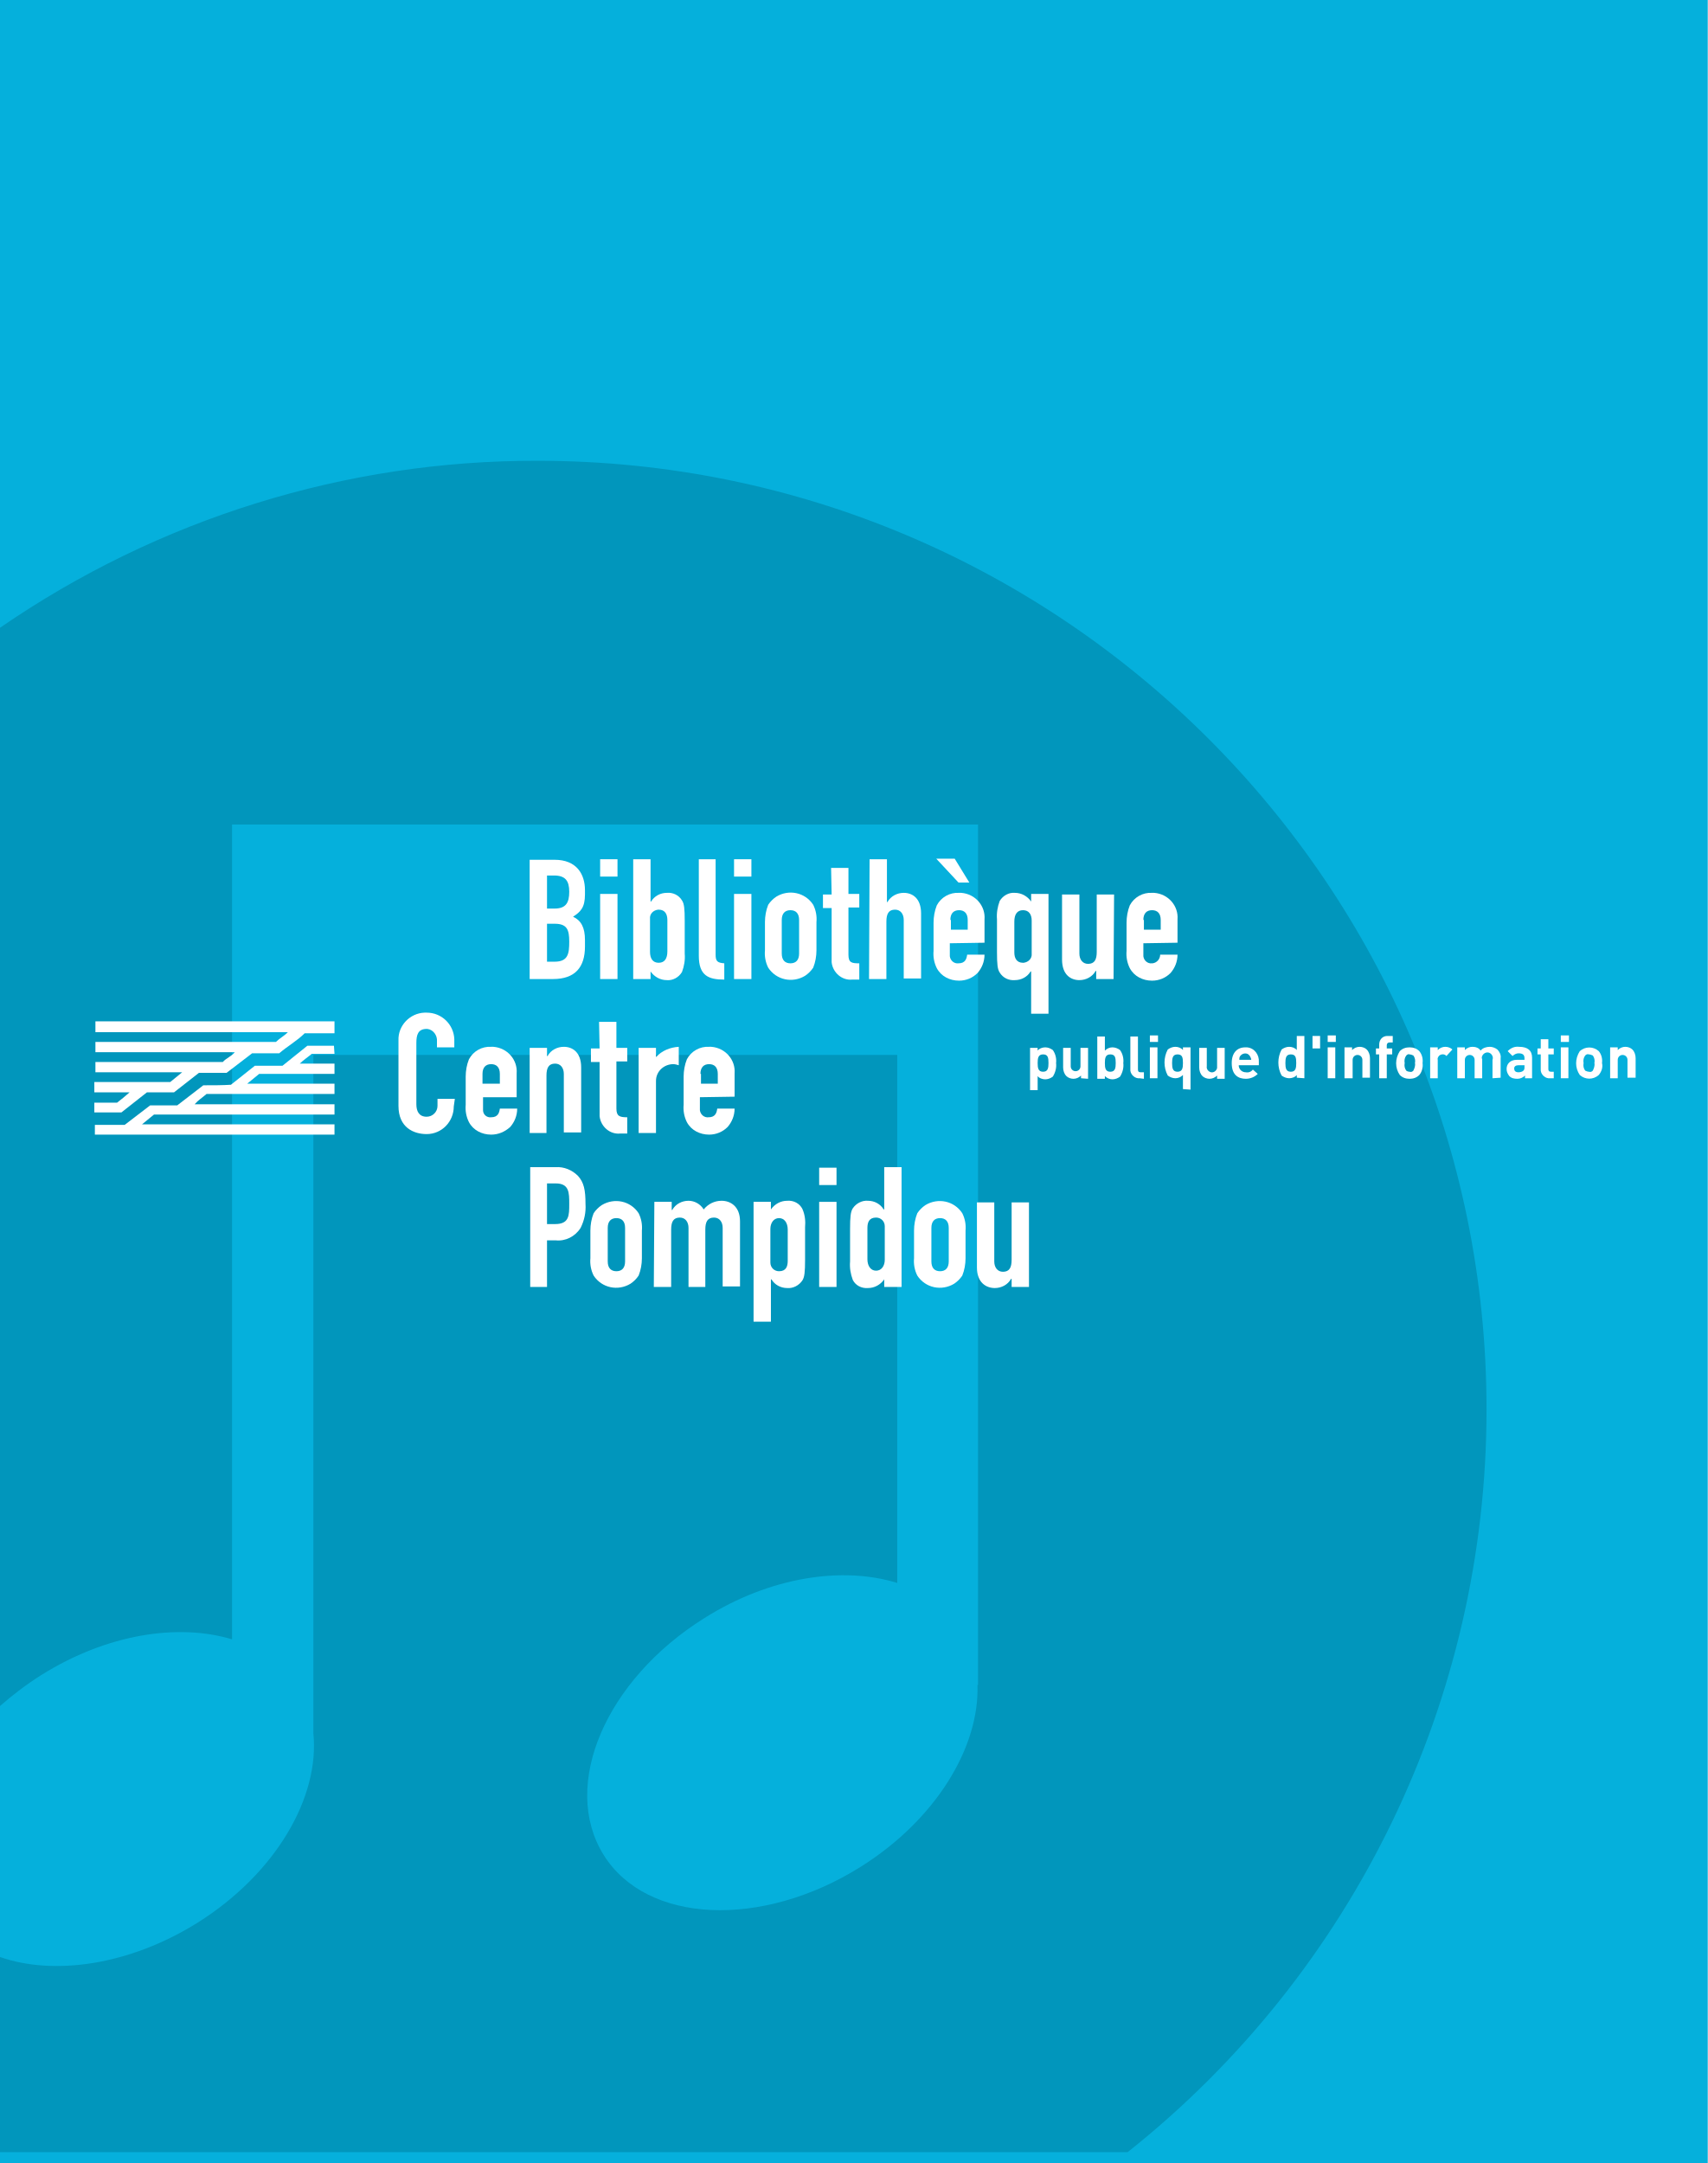
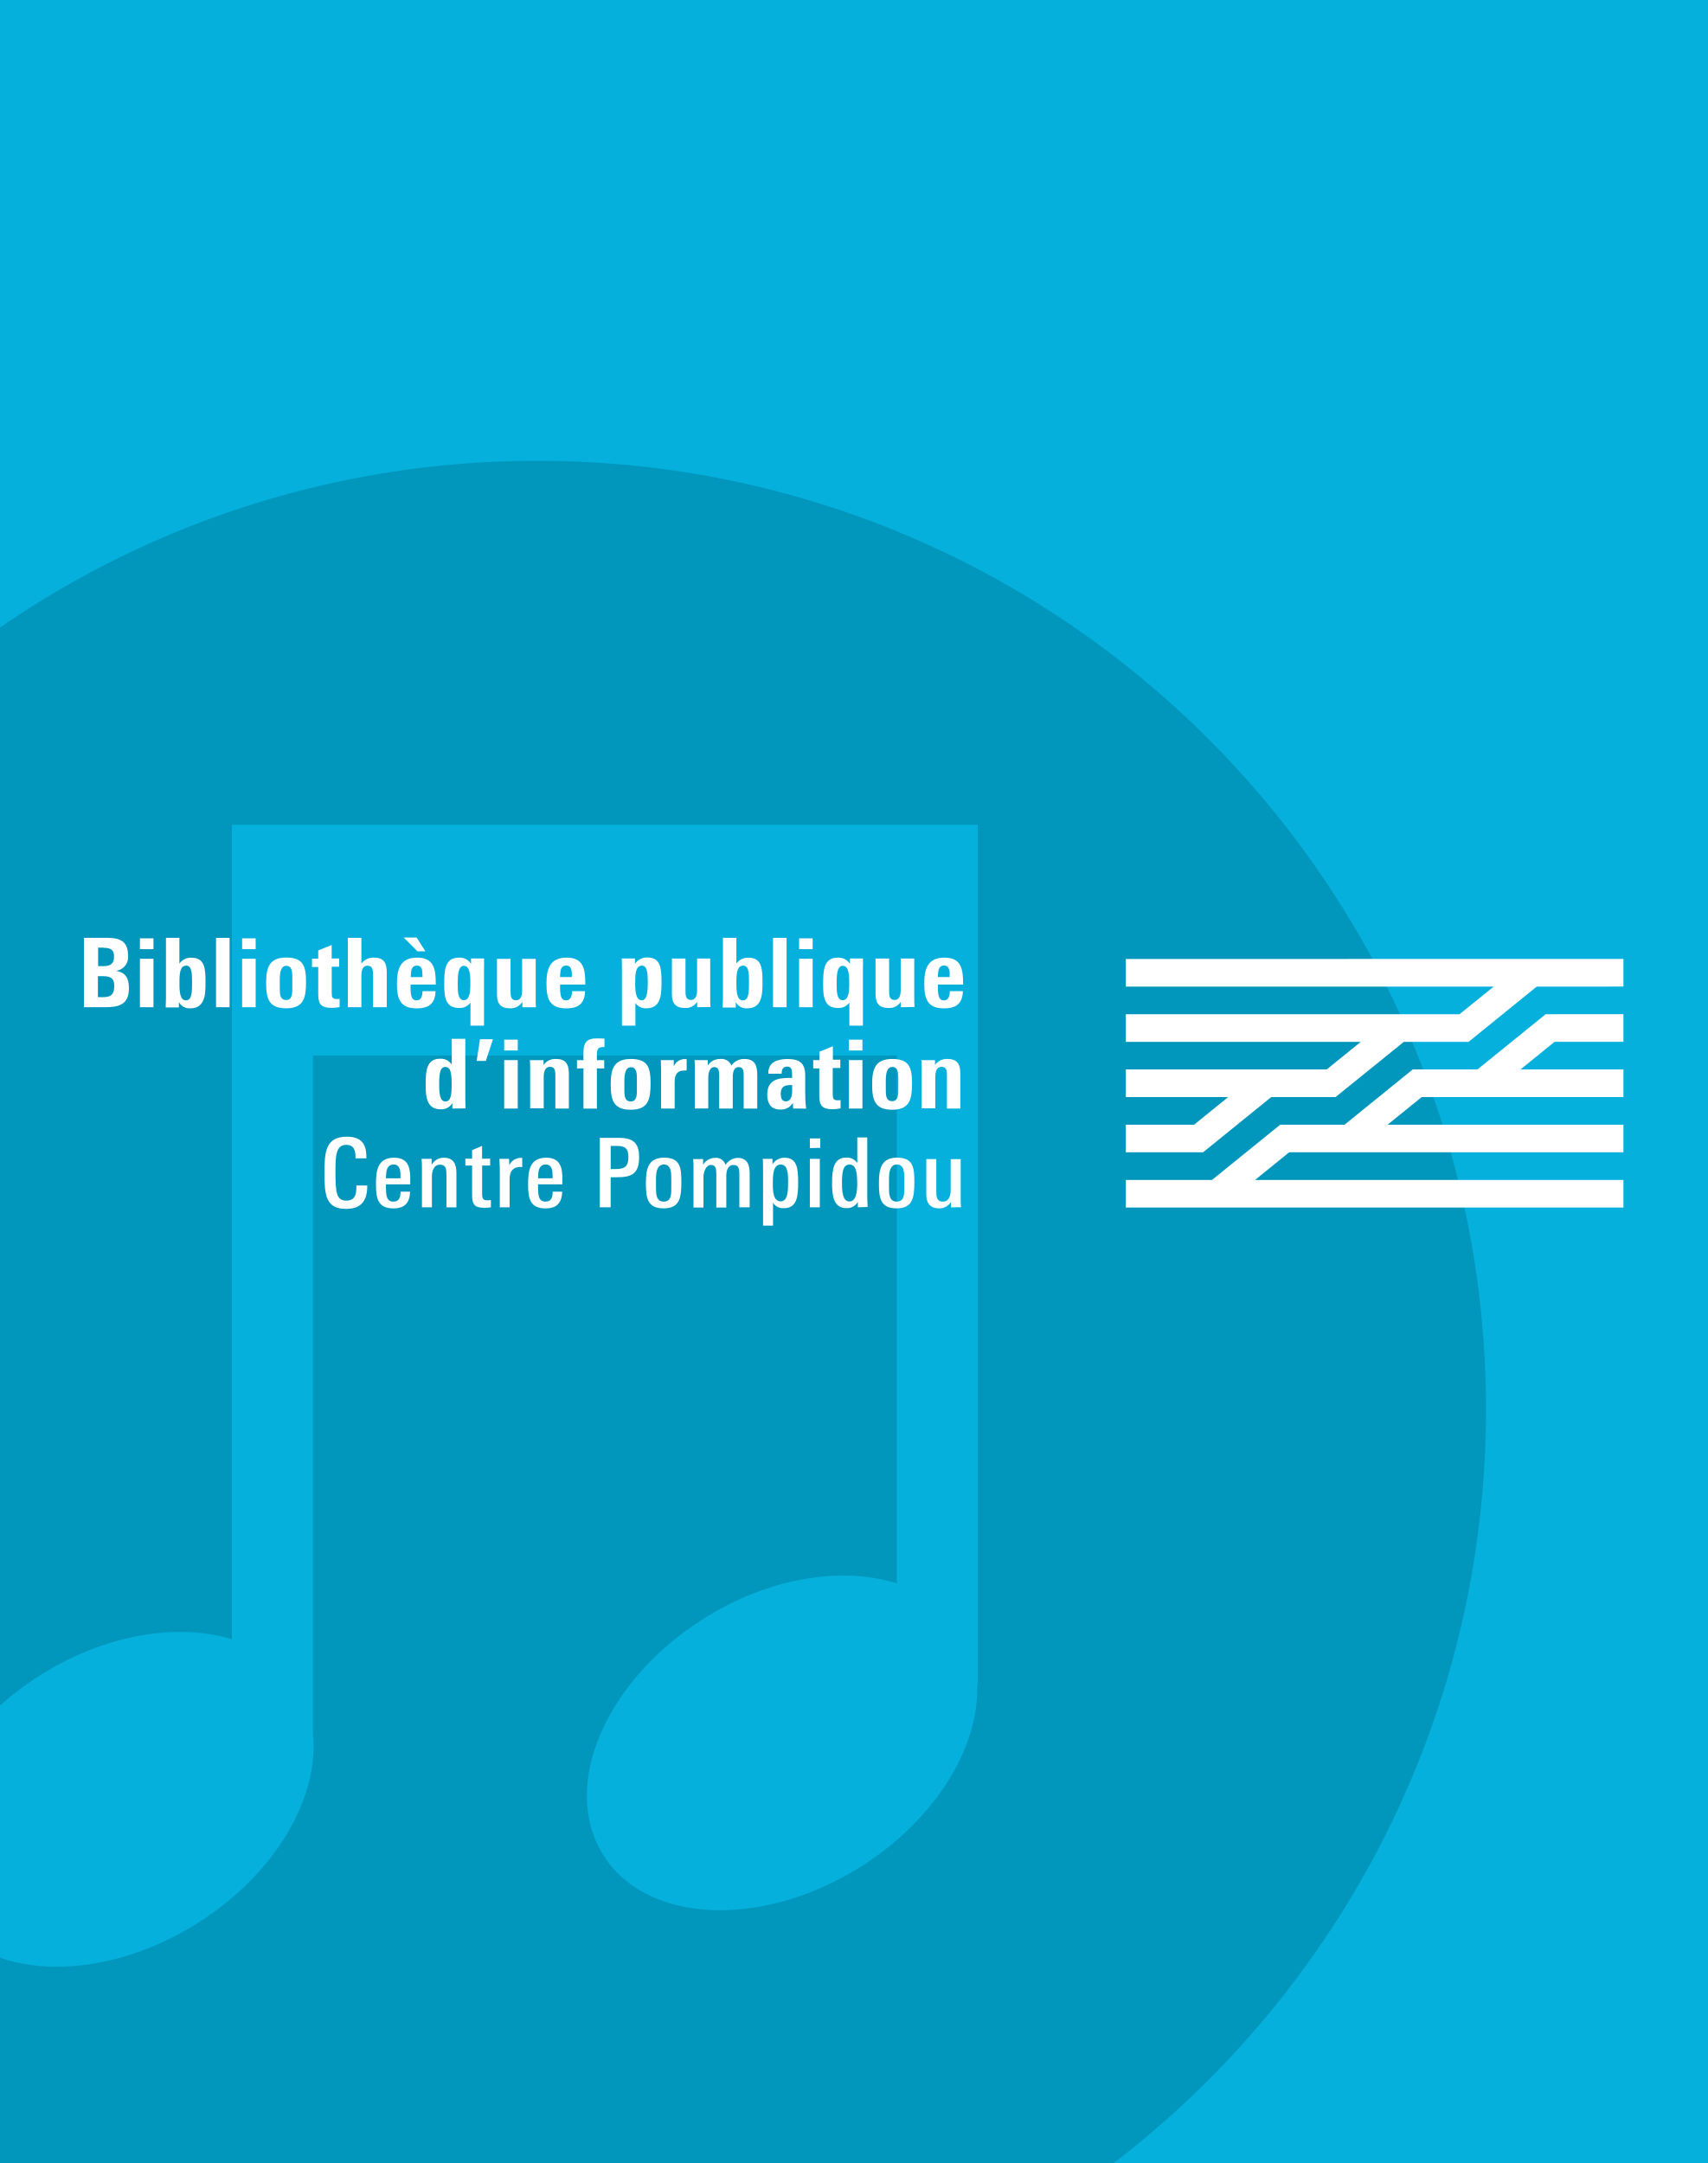
- <svg xmlns="http://www.w3.org/2000/svg" version="1.1" id="Calque_1" x="0px" y="0px" viewBox="0 0 315 399" style="enable-background:new 0 0 315 399;" xml:space="preserve">
-   <style type="text/css">
- 	.st0{fill:#05B0DC;}
- 	.st1{fill:none;}
- 	.st2{fill:#0196BC;}
- 	.st3{fill:#FFFFFF;}
- </style>
-   <rect y="0" class="st0" width="315" height="399" />
-   <path class="st1" d="M36.4,354.8c14.5-9.1,22.6-23.2,21.4-35V194.7h107.7v97.4c-10-3.1-23.4-1.2-35.6,6.5  c-18.2,11.5-26.6,31-18.6,43.6s29.2,13.7,47.4,2.3c13.9-8.7,22-22.1,21.6-33.6h0.1V152.1H42.8v150.2c-9.9-3-23.2-1-35.2,6.6  c-2.7,1.7-5.3,3.6-7.6,5.7v46.4C10.1,364.6,23.9,362.6,36.4,354.8z" />
-   <path class="st2" d="M274.2,260c0-96.6-78.4-175-175-175c-35.4-0.1-70,10.7-99.2,30.8v198.9c2.4-2.1,4.9-4,7.6-5.7  c12.1-7.6,25.3-9.6,35.2-6.6V152.1h137.6v158.7h-0.1c0.4,11.5-7.7,24.9-21.6,33.6c-18.2,11.4-39.5,10.5-47.4-2.3s0.4-32.2,18.6-43.6  c12.2-7.7,25.6-9.6,35.6-6.5v-97.4H57.8v125.1c1.2,11.8-6.9,25.9-21.4,35c-12.5,7.8-26.4,9.8-36.4,6.3V397h208  C249.8,363.8,274.2,313.4,274.2,260z" />
-   <path class="st3" d="M61.7,190.6h-5.5c-1.4,1.4-3.2,2.4-4.7,3.7h-5l-4.7,3.6h-5.1l-4.6,3.6h-5l-4.7,3.7h-5v-1.8h4.2  c0.8-0.6,1.5-1.2,2.3-1.9h-6.5v-1.9h14l2.2-1.8H17.6v-1.9h23.5c0.6-0.7,1.7-1.1,2.2-1.8H17.6v-1.9h33.3c0.7-0.7,1.4-1,2.2-1.8H17.6  v-2h44.1V190.6z" />
-   <path class="st3" d="M61.7,194.4h-4.2c-0.7,0.6-1.5,1.1-2.2,1.8h6.4v1.9H47.8l-2.2,1.8h16.1v1.9H38.1c-0.8,0.7-1.5,1.1-2.2,1.9h25.8  v1.9H28.4l-2.2,1.8h35.5v1.9H17.5v-1.8H23l4.7-3.6h5c1.7-1.3,3.1-2.4,4.8-3.7c1.7,0,3.6,0,5.1-0.1l4.4-3.5h5.1l4.6-3.7h4.9  L61.7,194.4z" />
-   <path class="st3" d="M83.7,204.1c0,2.8-2.2,5.1-5,5.1c-2.4,0-5.2-1.2-5.2-5.2v-12.1c-0.1-2.7,2.1-5,4.8-5.1c0.1,0,0.2,0,0.4,0  c2.8,0,5,2.2,5.1,4.9c0,0.1,0,0.2,0,0.3v1.2h-3.2v-1.1c0.1-1.1-0.7-2.2-1.8-2.3c0,0-0.1,0-0.1,0c-1.6,0-1.9,1.1-1.9,2.6v11.3  c0,1.3,0.5,2.3,1.9,2.3c1.1,0,2-0.9,2-2c0-0.1,0-0.2,0-0.2v-1.1h3.2L83.7,204.1z" />
-   <path class="st3" d="M89,198.1c0-1.2,0.6-1.8,1.6-1.8s1.6,0.6,1.6,1.8v1.8H89V198.1z M95.3,202.3V198c0.2-2.5-1.7-4.7-4.3-4.9  c-0.1,0-0.3,0-0.4,0c-1.7-0.1-3.3,0.8-4.1,2.3c-0.4,1-0.6,2.1-0.6,3.2v5.2c-0.1,1.1,0.1,2.2,0.6,3.2c0.8,1.5,2.4,2.3,4.1,2.3  c1.3,0,2.5-0.5,3.5-1.4c0.8-0.9,1.3-2.1,1.3-3.4h-3.2c-0.1,0.7-0.3,1.6-1.6,1.6c-0.8,0.1-1.5-0.5-1.5-1.3c0-0.1,0-0.2,0-0.3v-2.1  H95.3z" />
-   <path class="st3" d="M97.7,193.3h3.2v1.5h0.1c0.6-1.1,1.8-1.7,3-1.7c1.6,0,3.2,1,3.2,3.8v12H104v-10.8c0-1.1-0.6-1.9-1.6-1.9  c-1.2,0-1.6,0.8-1.6,2.2V209h-3.1V193.3z" />
-   <path class="st3" d="M110.5,188.5h3.2v4.8h2v2.5h-2v8.7c0,1.4,0.6,1.6,2,1.6v3h-1.3c-1.9,0.2-3.6-1.3-3.8-3.2c0-0.2,0-0.3,0-0.5  v-9.5H109v-2.5h1.6L110.5,188.5z" />
-   <path class="st3" d="M117.8,193.3h3.2v1.7c1.1-1.2,2.6-1.8,4.2-1.9v3.4c-0.3-0.1-0.7-0.2-1-0.2c-1.7,0-3.2,1.3-3.2,3.1  c0,0.1,0,0.2,0,0.3v9.3h-3.2L117.8,193.3z" />
-   <path class="st3" d="M129.2,198.1c0-1.2,0.6-1.8,1.6-1.8s1.6,0.6,1.6,1.8v1.8h-3.1V198.1z M135.5,202.3V198c0.2-2.5-1.7-4.7-4.3-4.9  c-0.1,0-0.3,0-0.4,0c-1.7-0.1-3.3,0.8-4.1,2.3c-0.4,1-0.6,2.1-0.6,3.2v5.2c-0.1,1.1,0.1,2.2,0.6,3.2c0.8,1.5,2.4,2.3,4.1,2.3  c1.3,0,2.5-0.5,3.4-1.4c0.8-0.9,1.3-2.1,1.3-3.4h-3.2c-0.1,0.7-0.3,1.6-1.6,1.6c-0.8,0.1-1.5-0.5-1.6-1.3c0-0.1,0-0.2,0-0.3v-2.1  L135.5,202.3z" />
-   <path class="st3" d="M100.9,218.3h1.6c2.5,0,2.5,1.7,2.5,3.8s0,3.7-2.6,3.7h-1.5L100.9,218.3z M97.7,237.4h3.2v-8.6h1.6  c1.8,0.2,3.6-0.7,4.6-2.3c0.7-1.4,1-2.9,0.9-4.4c0-2.6-0.3-4-1.4-5.2c-1.1-1.1-2.6-1.7-4.1-1.6h-4.7V237.4z" />
-   <path class="st3" d="M112.1,226.5c0-1.2,0.6-1.8,1.6-1.8s1.6,0.6,1.6,1.8v6.2c0,1.2-0.6,1.8-1.6,1.8s-1.6-0.6-1.6-1.8V226.5z   M108.9,232.1c-0.1,1.1,0.1,2.2,0.6,3.2c1.5,2.3,4.5,2.9,6.8,1.5c0.6-0.4,1.1-0.9,1.5-1.5c0.4-1,0.6-2.1,0.6-3.2V227  c0.1-1.1-0.1-2.2-0.6-3.2c-1.5-2.3-4.5-2.9-6.8-1.5c-0.6,0.4-1.1,0.9-1.5,1.5c-0.4,1-0.6,2.1-0.6,3.2V232.1z" />
-   <path class="st3" d="M120.7,221.7h3.2v1.5h0.1c0.6-1.1,1.8-1.7,3-1.7c1.1,0,2.2,0.6,2.8,1.6c0.8-1,2-1.6,3.3-1.6  c1.6,0,3.4,1,3.4,3.8v12h-3.2v-10.8c0-1.1-0.6-1.9-1.6-1.9c-1.2,0-1.6,0.8-1.6,2.2v10.6H127v-10.9c0-1.1-0.6-1.9-1.6-1.9  c-1.2,0-1.6,0.8-1.6,2.2v10.6h-3.2L120.7,221.7z" />
-   <path class="st3" d="M145.3,232.6c0,1-0.3,1.9-1.6,1.9c-0.9,0-1.6-0.7-1.6-1.6c0,0,0-0.1,0-0.1v-6.1c0-1.1,0.6-2,1.6-2  s1.6,0.9,1.6,2.1V232.6z M139,243.8h3.2V236h0.1c0.6,1,1.7,1.6,2.9,1.6c1.1,0.1,2.2-0.5,2.8-1.4c0.4-0.6,0.5-1.6,0.5-3.8v-6  c0.1-1.1,0-2.3-0.5-3.4c-0.5-1-1.6-1.6-2.8-1.5c-1.2,0-2.3,0.6-3,1.6v-1.4H139L139,243.8z" />
-   <path class="st3" d="M151.1,221.7h3.2v15.7h-3.2V221.7z M151.1,215.4h3.2v3.2h-3.2V215.4z" />
-   <path class="st3" d="M160,226.5c0-1,0.3-1.9,1.6-1.9c0.9,0,1.6,0.7,1.6,1.6c0,0,0,0.1,0,0.1v6.1c0,1.1-0.6,2-1.6,2s-1.6-0.9-1.6-2.1  V226.5z M163.1,237.4h3.2v-22.1h-3.2v7.8h-0.1c-0.6-1-1.7-1.6-2.9-1.6c-1.1-0.1-2.2,0.5-2.8,1.4c-0.4,0.6-0.5,1.6-0.5,3.8v6  c-0.1,1.2,0.1,2.3,0.5,3.4c0.5,1,1.6,1.6,2.8,1.5c1.2,0,2.3-0.6,3-1.6L163.1,237.4z" />
-   <path class="st3" d="M171.8,226.5c0-1.2,0.6-1.8,1.6-1.8s1.6,0.6,1.6,1.8v6.2c0,1.2-0.6,1.8-1.6,1.8s-1.6-0.6-1.6-1.8V226.5z   M168.6,232.1c-0.1,1.1,0.1,2.2,0.6,3.2c1.5,2.3,4.5,2.9,6.8,1.5c0.6-0.4,1.1-0.9,1.5-1.5c0.4-1,0.6-2.1,0.6-3.2V227  c0.1-1.1-0.1-2.2-0.6-3.2c-1.5-2.3-4.5-2.9-6.8-1.5c-0.6,0.4-1.1,0.9-1.5,1.5c-0.4,1-0.6,2.1-0.6,3.2V232.1z" />
-   <path class="st3" d="M189.8,237.4h-3.2v-1.5h-0.1c-0.6,1.1-1.8,1.7-3,1.7c-1.6,0-3.3-1-3.3-3.8v-12h3.2v10.9c0,1.1,0.6,1.9,1.6,1.9  c1.2,0,1.6-0.8,1.6-2.2v-10.6h3.2L189.8,237.4z" />
-   <path class="st3" d="M100.9,170.4h1.4c2.3,0,2.7,1.1,2.7,3.3s-0.2,3.7-2.7,3.7h-1.4V170.4z M97.7,180.6h4.3c4.1,0,5.9-2.2,5.9-6  v-1.2c0-2.3-0.7-3.6-2.2-4.3c1.4-0.9,2.2-1.7,2.2-4.1v-0.8c0-2.9-1.5-5.6-5.6-5.6h-4.6V180.6z M100.9,161.5h1.3c2.1,0,2.8,1,2.8,3  s-0.6,3.1-2.7,3.1h-1.4L100.9,161.5z" />
-   <path class="st3" d="M110.7,164.9h3.2v15.7h-3.2V164.9z M110.7,158.5h3.2v3.2h-3.2V158.5z" />
-   <path class="st3" d="M123.1,175.5c0,1.3-0.5,2.1-1.6,2.1s-1.6-0.8-1.6-2v-6.1c-0.1-0.9,0.6-1.6,1.5-1.7c0,0,0.1,0,0.1,0  c1.2,0,1.6,0.9,1.6,1.9V175.5z M116.8,180.6h3.2v-1.4c0.7,1,1.8,1.6,3,1.6c1.1,0.1,2.2-0.5,2.8-1.5c0.4-1.1,0.6-2.2,0.5-3.4v-6  c0-2.3-0.1-3.2-0.5-3.8c-0.6-1-1.7-1.5-2.8-1.4c-1.2,0-2.3,0.6-2.9,1.6H120v-7.8h-3.2L116.8,180.6z" />
-   <path class="st3" d="M128.9,158.5h3.1v17.6c0,1.2,0.3,1.5,1.6,1.6v3c-2.9,0-4.7-0.7-4.7-4.4L128.9,158.5z" />
-   <path class="st3" d="M135.4,164.9h3.2v15.7h-3.2V164.9z M135.4,158.5h3.2v3.2h-3.2V158.5z" />
-   <path class="st3" d="M144.2,169.7c0-1.2,0.6-1.8,1.6-1.8s1.6,0.6,1.6,1.8v6.2c0,1.2-0.6,1.8-1.6,1.8s-1.6-0.6-1.6-1.8V169.7z   M141.1,175.3c-0.1,1.1,0.1,2.2,0.6,3.2c1.5,2.3,4.5,2.9,6.8,1.5c0.6-0.4,1.1-0.9,1.5-1.5c0.4-1,0.6-2.1,0.6-3.2v-5.2  c0.1-1.1-0.1-2.2-0.6-3.2c-1.5-2.3-4.5-2.9-6.8-1.5c-0.6,0.4-1.1,0.9-1.5,1.5c-0.4,1-0.6,2.1-0.6,3.2V175.3z" />
-   <path class="st3" d="M153.3,160.1h3.2v4.8h2v2.5h-2v8.7c0,1.5,0.6,1.6,2,1.6v3h-1.3c-1.9,0.2-3.6-1.3-3.8-3.2c0-0.2,0-0.3,0-0.5  v-9.5h-1.6v-2.5h1.6L153.3,160.1z" />
-   <path class="st3" d="M160.4,158.5h3.2v7.9h0.1c0.6-1.1,1.8-1.7,3-1.7c1.6,0,3.2,1,3.2,3.8v12h-3.2v-10.8c0-1.1-0.6-1.9-1.6-1.9  c-1.2,0-1.6,0.8-1.6,2.2v10.6h-3.2L160.4,158.5z" />
-   <path class="st3" d="M175.3,169.7c0-1.2,0.6-1.8,1.6-1.8s1.6,0.6,1.6,1.8v1.8h-3.1V169.7z M176.1,158.4h-3.4l4.1,4.4h2L176.1,158.4z   M181.6,173.9v-4.3c0.2-2.5-1.7-4.7-4.3-4.9c-0.1,0-0.3,0-0.4,0c-1.7-0.1-3.3,0.8-4.1,2.3c-0.4,1-0.6,2.1-0.6,3.2v5.2  c-0.1,1.1,0.1,2.2,0.6,3.2c0.8,1.5,2.4,2.3,4.1,2.3c1.3,0,2.5-0.5,3.4-1.4c0.8-0.9,1.3-2.1,1.3-3.4h-3.2c-0.1,0.7-0.3,1.6-1.6,1.6  c-0.8,0.1-1.5-0.5-1.6-1.3c0-0.1,0-0.2,0-0.3v-2.1L181.6,173.9z" />
-   <path class="st3" d="M187.1,170c0-1.3,0.5-2.1,1.6-2.1s1.6,0.8,1.6,1.9v6.1c0.1,0.9-0.6,1.6-1.5,1.7c0,0-0.1,0-0.1,0  c-1.2,0-1.6-0.9-1.6-1.9V170z M190.2,187h3.2v-22.1h-3.2v1.4c-0.7-1-1.8-1.6-3-1.6c-1.1-0.1-2.2,0.5-2.8,1.5  c-0.4,1.1-0.6,2.2-0.5,3.4v6c0,2.3,0.1,3.2,0.5,3.8c0.6,1,1.7,1.5,2.8,1.4c1.2,0,2.3-0.6,2.9-1.6h0.1L190.2,187z" />
-   <path class="st3" d="M205.4,180.6h-3.2v-1.5h-0.1c-0.6,1.1-1.8,1.7-3,1.7c-1.6,0-3.2-1-3.2-3.8v-12h3.2v10.9c0,1.1,0.6,1.9,1.6,1.9  c1.2,0,1.6-0.8,1.6-2.2v-10.6h3.2L205.4,180.6z" />
-   <path class="st3" d="M210.9,169.7c0-1.2,0.6-1.8,1.6-1.8s1.6,0.6,1.6,1.8v1.8h-3.1V169.7z M217.2,173.9v-4.3  c0.2-2.5-1.7-4.7-4.3-4.9c-0.1,0-0.3,0-0.4,0c-1.7-0.1-3.3,0.8-4.1,2.3c-0.4,1-0.6,2.1-0.6,3.2v5.2c-0.1,1.1,0.1,2.2,0.6,3.2  c0.8,1.5,2.4,2.3,4.1,2.3c1.3,0,2.5-0.5,3.4-1.4c0.8-0.9,1.3-2.1,1.3-3.4H214c0,0.8-0.6,1.5-1.4,1.6c0,0-0.1,0-0.1,0  c-0.8,0.1-1.5-0.5-1.6-1.3c0-0.1,0-0.2,0-0.3v-2.1L217.2,173.9z" />
-   <path class="st3" d="M193.4,196.1c0,0.9-0.1,1.6-1,1.6s-1-0.7-1-1.6s0.1-1.6,1-1.6S193.4,195.1,193.4,196.1z M194.8,196.1  c0.1-0.8-0.1-1.7-0.6-2.4c-0.4-0.3-0.9-0.5-1.4-0.5c-0.5,0-1.1,0.2-1.4,0.6v-0.5H190v7.8h1.4v-2.6c0.3,0.4,0.9,0.6,1.4,0.6  c0.5,0,1-0.2,1.4-0.5C194.7,197.8,194.9,196.9,194.8,196.1z" />
-   <path class="st3" d="M199.4,198.9v-0.5c-0.4,0.4-0.9,0.6-1.4,0.6c-0.5,0-1-0.2-1.3-0.5c-0.4-0.4-0.6-1-0.6-1.6v-3.6h1.4v3.4  c0,0.5,0.4,0.9,0.9,0.9s0.9-0.4,0.9-0.9v-3.4h1.4v5.7L199.4,198.9z" />
-   <path class="st3" d="M205.8,196.1c0,0.9-0.1,1.6-1,1.6s-1-0.7-1-1.6s0.1-1.6,1-1.6S205.8,195.1,205.8,196.1z M207.2,196.1  c0.1-0.8-0.1-1.7-0.6-2.4c-0.4-0.3-0.9-0.5-1.4-0.5c-0.5,0-1,0.2-1.4,0.6v-2.6h-1.4v7.8h1.4v-0.5c0.4,0.4,0.9,0.6,1.4,0.6  c0.5,0,1-0.2,1.4-0.5C207.1,197.8,207.3,196.9,207.2,196.1z" />
-   <path class="st3" d="M210.2,198.9c-0.8,0.1-1.6-0.6-1.7-1.4c0-0.1,0-0.1,0-0.2v-6.1h1.4v6.1c0,0.3,0.1,0.5,0.5,0.5h0.6v1.2  L210.2,198.9z" />
-   <path class="st3" d="M212.1,192.2v-1.2h1.5v1.2H212.1z M212.1,198.9v-5.7h1.4v5.7H212.1z" />
-   <path class="st3" d="M218.2,196.1c0,0.9-0.1,1.6-1,1.6s-1-0.7-1-1.6s0.1-1.6,1-1.6S218.2,195.1,218.2,196.1z M219.6,201v-7.8h-1.4  v0.5c-0.3-0.4-0.9-0.6-1.4-0.6c-0.5,0-1,0.2-1.4,0.5c-0.8,1.5-0.8,3.3,0,4.8c0.4,0.3,0.9,0.5,1.4,0.5c0.5,0,1-0.2,1.4-0.6v2.6  L219.6,201z" />
-   <path class="st3" d="M224.5,198.9v-0.5c-0.4,0.4-0.9,0.6-1.4,0.6c-0.5,0-1-0.2-1.3-0.5c-0.4-0.4-0.6-1-0.6-1.6v-3.6h1.4v3.4  c-0.1,0.5,0.3,1,0.8,1.1c0.5,0.1,1-0.3,1.1-0.8c0-0.1,0-0.2,0-0.3v-3.4h1.4v5.7H224.5z" />
-   <path class="st3" d="M230.8,195.5h-2.2c0-0.2,0-0.4,0.1-0.6c0.3-0.5,0.9-0.7,1.4-0.5c0.2,0.1,0.4,0.3,0.5,0.5  C230.7,195.1,230.8,195.3,230.8,195.5z M232.2,196.5v-0.6c0.1-1.3-0.8-2.6-2.2-2.7c-0.1,0-0.2,0-0.3,0c-1.5,0-2.5,1-2.5,2.9  c0,2.3,1.3,2.9,2.6,2.9c0.8,0,1.6-0.3,2.2-0.9l-0.9-0.8c-0.3,0.4-0.8,0.6-1.3,0.5c-0.7,0-1.2-0.5-1.3-1.1c0-0.1,0-0.1,0-0.2  L232.2,196.5z" />
-   <path class="st3" d="M239.1,196.1c0,0.9-0.1,1.6-1,1.6s-1-0.7-1-1.6s0.1-1.6,1-1.6S239.1,195.1,239.1,196.1z M240.6,198.9v-7.8h-1.4  v2.6c-0.3-0.4-0.9-0.6-1.4-0.6c-0.5,0-1,0.2-1.4,0.5c-0.8,1.5-0.8,3.3,0,4.8c0.4,0.3,0.9,0.5,1.4,0.5c0.5,0,1.1-0.2,1.4-0.6v0.5  L240.6,198.9z" />
-   <path class="st3" d="M242.1,193.4v-2.3h1.4v2.3H242.1z" />
-   <path class="st3" d="M244.9,192.2v-1.2h1.5v1.2H244.9z M244.9,198.9v-5.7h1.4v5.7H244.9z" />
-   <path class="st3" d="M251.3,198.9v-3.4c0-0.5-0.4-0.9-0.9-0.9s-0.9,0.4-0.9,0.9v3.4H248v-5.7h1.4v0.5c0.4-0.4,0.9-0.6,1.4-0.6  c0.5,0,1,0.2,1.3,0.5c0.4,0.4,0.6,1,0.6,1.6v3.6H251.3z" />
-   <path class="st3" d="M255.8,194.5v4.4h-1.4v-4.4h-0.6v-1.1h0.6v-0.7c0-0.9,0.6-1.6,1.5-1.6c0.1,0,0.1,0,0.2,0h0.8v1.2h-0.6  c-0.3,0-0.5,0.2-0.5,0.5v0.6h1v1.1H255.8z" />
-   <path class="st3" d="M261,196.1c0.1,0.5-0.1,1-0.3,1.4c-0.2,0.2-0.4,0.3-0.7,0.2c-0.2,0-0.5-0.1-0.6-0.2c-0.3-0.4-0.4-0.9-0.3-1.4  c-0.1-0.5,0-1,0.3-1.4c0.2-0.2,0.4-0.3,0.6-0.2c0.2,0,0.5,0.1,0.7,0.2C261,195.1,261.1,195.6,261,196.1z M262.4,196.1  c0.1-0.8-0.1-1.6-0.6-2.2c-0.5-0.5-1.1-0.7-1.8-0.7c-0.7,0-1.3,0.2-1.8,0.7c-0.9,1.4-0.9,3.1,0,4.4c0.5,0.5,1.1,0.7,1.8,0.7  c0.7,0,1.3-0.2,1.8-0.7C262.3,197.7,262.5,196.9,262.4,196.1L262.4,196.1z" />
-   <path class="st3" d="M266.8,194.8c-0.3-0.4-0.9-0.4-1.3-0.1c-0.2,0.2-0.4,0.5-0.3,0.8v3.4h-1.4v-5.7h1.4v0.5  c0.4-0.4,0.9-0.6,1.4-0.6c0.5,0,1,0.2,1.3,0.5L266.8,194.8z" />
-   <path class="st3" d="M275.3,198.9v-3.4c0.2-0.5-0.1-1.1-0.6-1.3c-0.5-0.2-1.1,0.1-1.3,0.6c-0.1,0.2-0.1,0.4,0,0.6v3.5H272v-3.4  c0-0.5-0.4-0.9-0.9-0.9s-0.9,0.4-0.9,0.9v3.4h-1.4v-5.7h1.4v0.5c0.4-0.4,0.9-0.6,1.4-0.6c0.6,0,1.2,0.2,1.5,0.7  c0.4-0.5,1.1-0.7,1.7-0.7c0.5,0,1,0.2,1.4,0.5c0.4,0.4,0.7,1,0.6,1.6v3.6L275.3,198.9z" />
-   <path class="st3" d="M281.2,196.8c0,0.3,0,0.5-0.2,0.7c-0.2,0.2-0.6,0.3-0.9,0.3c-0.6,0-0.8-0.3-0.8-0.7s0.3-0.6,0.8-0.6h1.1V196.8z   M282.6,198.9v-3.8c0-1.3-0.8-2-2.4-2c-0.8-0.1-1.5,0.2-2.1,0.8l0.9,0.9c0.3-0.3,0.7-0.5,1.1-0.5c0.8,0,1.1,0.3,1.1,0.9v0.3h-1.4  c-1.3,0-1.9,0.8-1.9,1.7c0,0.5,0.2,0.9,0.5,1.3c0.4,0.4,0.9,0.5,1.5,0.5c0.5,0,1-0.2,1.4-0.6v0.5L282.6,198.9z" />
-   <path class="st3" d="M285.9,198.9c-0.8,0.1-1.6-0.6-1.7-1.4c0-0.1,0-0.1,0-0.2v-2.8h-0.6v-1.1h0.6v-1.7h1.4v1.7h1v1.1h-1v2.7  c0,0.3,0.1,0.5,0.5,0.5h0.5v1.2L285.9,198.9z" />
-   <path class="st3" d="M287.9,192.2v-1.2h1.5v1.2H287.9z M287.9,198.9v-5.7h1.4v5.7H287.9z" />
-   <path class="st3" d="M294.1,196.1c0.1,0.5-0.1,1-0.3,1.4c-0.2,0.2-0.4,0.3-0.7,0.2c-0.2,0-0.5-0.1-0.7-0.2c-0.3-0.4-0.4-0.9-0.3-1.4  c-0.1-0.5,0-1,0.3-1.4c0.2-0.2,0.4-0.3,0.7-0.2c0.2,0,0.5,0.1,0.7,0.2C294.1,195.1,294.2,195.6,294.1,196.1z M295.5,196.1  c0.1-0.8-0.1-1.6-0.6-2.2c-1-0.9-2.5-0.9-3.5,0c-0.9,1.4-0.9,3.1,0,4.4c1,0.9,2.5,0.9,3.5,0C295.4,197.7,295.7,196.9,295.5,196.1z" />
-   <path class="st3" d="M300.2,198.9v-3.4c0-0.5-0.4-0.9-0.9-0.9s-0.9,0.4-0.9,0.9v3.4h-1.4v-5.7h1.4v0.5c0.4-0.4,0.9-0.6,1.4-0.6  c0.5,0,1,0.2,1.3,0.5c0.4,0.4,0.6,1,0.6,1.6v3.6H300.2z" />
+ <svg xmlns="http://www.w3.org/2000/svg" width="315" height="399" viewBox="0 0 315 399">
+   <rect x="-88.02" y="-23.69" width="445.48" height="458.28" fill="#06b0dc" />
+   <path d="M99.1,85c-96.66,0-175,78.4-175,175a175,175,0,0,0,175,175c96.65,0,175-78.34,175-175S195.75,85,99.1,85Zm81.27,82.17V310.81h-.12c.39,11.52-7.72,24.88-21.58,33.61-18.25,11.41-39.49,10.45-47.42-2.27s.41-32.17,18.61-43.61c12.18-7.66,25.59-9.61,35.56-6.46V194.72H57.73v125.1c1.18,11.82-6.92,25.88-21.39,35-18.24,11.43-39.49,10.47-47.43-2.23s.39-32.21,18.64-43.65c12.05-7.58,25.29-9.57,35.22-6.56V152.14H180.37Z" fill="#0196bc" fill-rule="evenodd" />
+   <path d="M314.93,397H-.07V-2h315Z" fill="none" />
+   <polygon points="299.45 176.89 207.66 176.9 207.66 182 275.51 182 269.22 187.09 207.66 187.09 207.66 192.19 251 192.19 244.71 197.28 207.66 197.28 207.66 202.37 226.55 202.37 220.26 207.47 207.66 207.47 207.66 212.56 221.91 212.56 234.49 202.37 246.35 202.37 258.94 192.19 270.88 192.19 283.45 182 299.45 181.99 299.45 176.89" fill="#fff" />
+   <polygon points="299.45 217.66 231.5 217.66 237.79 212.56 299.45 212.56 299.45 207.47 255.95 207.47 262.24 202.37 299.45 202.37 299.45 197.28 280.46 197.28 286.75 192.18 299.45 192.18 299.45 187.08 285.11 187.09 272.52 197.28 260.58 197.28 248.01 207.47 236.14 207.47 223.56 217.66 207.66 217.66 207.66 222.75 299.45 222.75 299.45 217.66" fill="#fff" />
+   <path d="M19.33,185.8H15.48V173H19.9c2.13,0,3.71.6,3.71,3.18a2.56,2.56,0,0,1-2.22,2.91c1.79.3,2.39,1.33,2.39,3.21C23.78,185.34,21.92,185.8,19.33,185.8Zm-.23-11h-1v3.42l.94,0c1.29,0,2-.39,2-1.77S20.22,174.84,19.1,174.84ZM19,180.07h-.94v3.87H19c1.17,0,2.07-.27,2.07-2C21.12,180.55,20.5,180.07,19,180.07Z" fill="#fff" />
+   <path d="M25.81,175.09v-2h2.5v2Zm0,10.71v-8.94h2.5v8.94Z" fill="#fff" />
+   <path d="M35.12,186A2.18,2.18,0,0,1,33,184.84v1H30.56c0-.09.05-1.56.05-1.65V173h2.48v4.75a2.55,2.55,0,0,1,2.25-1.08c2.45,0,2.57,2,2.57,4.61C37.92,183.67,37.71,186,35.12,186Zm-.8-7.86c-1.12,0-1.22,1.42-1.22,3.16s.11,3.23,1.19,3.23,1.14-1.38,1.14-3.33C35.42,179.49,35.38,178.12,34.32,178.12Z" fill="#fff" />
+   <path d="M39.85,185.8V173h2.5V185.8Z" fill="#fff" />
+   <path d="M44.66,175.09v-2h2.5v2Zm0,10.71v-8.94h2.5v8.94Z" fill="#fff" />
+   <path d="M52.78,186c-3.21,0-3.69-1.83-3.69-4.65s.53-4.72,3.72-4.72,3.64,1.7,3.64,4.51S56.1,186,52.78,186Zm1.14-5.66c0-1.15-.07-2.18-1.12-2.18s-1.19,1.4-1.19,2.57v1.63c0,.89,0,2.11,1.17,2.11s1.14-1.29,1.14-2.32Z" fill="#fff" />
+   <path d="M61.24,185.92c-1.88,0-2.54-.57-2.54-2.43v-5.11H57.55v-1.53H58.7v-1.53l2.48-1v2.48h1.38v1.53H61.19v4.82c0,.78.12,1.14.9,1.14.2,0,.35,0,.55-.05v1.53A6.93,6.93,0,0,1,61.24,185.92Z" fill="#fff" />
+   <path d="M68.81,185.8v-5.94c0-.85-.05-1.72-1-1.72s-1.15.9-1.15,1.9v5.76h-2.5V173h2.5v4.75A2.71,2.71,0,0,1,69,176.65c1.81,0,2.34,1,2.34,2.71v6.44Z" fill="#fff" />
+   <path d="M75.73,181.61c0,.07,0,.73,0,.78.05,1.45.25,2.15,1.12,2.15s1.08-.89,1.08-1.7h2.41c-.07,2.22-1.17,3.17-3.48,3.17-3.17,0-3.64-1.9-3.64-4.61s.66-4.75,3.72-4.75,3.44,2.06,3.44,4.74v.23ZM77,175.48l-2.54-2.54h2.39l1.61,2.54Zm.9,3.64c-.09-.57-.34-1-1-1s-1,.46-1.06,1.12a6.49,6.49,0,0,0-.07,1h2.16A6.48,6.48,0,0,0,77.86,179.11Z" fill="#fff" />
+   <path d="M89.28,178.9v10.3h-2.5v-4.26a2.41,2.41,0,0,1-2.09,1c-2.59,0-2.75-2.13-2.75-4.36,0-2.54.09-4.93,2.71-4.93a2.44,2.44,0,0,1,2.23,1.15l0-1h2.41C89.31,177,89.28,178.79,89.28,178.9Zm-3.71-.75c-1.1,0-1.14,1.86-1.14,3.35s.05,3,1.12,3,1.21-1.49,1.21-3C86.76,180.23,86.78,178.16,85.57,178.16Z" fill="#fff" />
+   <path d="M96.35,185.8l0-1A2.5,2.5,0,0,1,94.08,186c-1.68,0-2.41-.8-2.41-2.54v-6.58h2.5v5.94c0,.85.05,1.7,1,1.7s1.14-.94,1.14-1.84v-5.8h2.5v7.48c0,.43,0,1.06.05,1.45Z" fill="#fff" />
+   <path d="M103.31,181.61c0,.07,0,.73,0,.78.05,1.45.25,2.15,1.12,2.15s1.08-.89,1.08-1.7h2.41c-.07,2.22-1.17,3.17-3.48,3.17-3.17,0-3.64-1.9-3.64-4.61s.66-4.75,3.72-4.75,3.44,2.06,3.44,4.74v.23Zm2.13-2.5c-.09-.57-.34-1-1-1s-1,.46-1.06,1.12a6.49,6.49,0,0,0-.07,1h2.16A6.47,6.47,0,0,0,105.44,179.11Z" fill="#fff" />
+   <path d="M119.2,186a2.22,2.22,0,0,1-2-1v4.2h-2.48V178.81c0-.11,0-1.84-.05-2h2.45l0,1a2.6,2.6,0,0,1,2.29-1.19c2.47,0,2.61,2,2.61,4.59S121.79,186,119.2,186Zm-.83-7.86c-1.14,0-1.21,1.6-1.21,3.28s.2,3.1,1.21,3.1,1.12-1.77,1.12-3.33C119.48,179.42,119.39,178.12,118.36,178.12Z" fill="#fff" />
+   <path d="M128.6,185.8l0-1a2.5,2.5,0,0,1-2.25,1.14c-1.68,0-2.41-.8-2.41-2.54v-6.58h2.5v5.94c0,.85.05,1.7,1,1.7s1.14-.94,1.14-1.84v-5.8H131v7.48c0,.43,0,1.06.05,1.45Z" fill="#fff" />
+   <path d="M137.85,186a2.18,2.18,0,0,1-2.13-1.14v1H133.3c0-.09.05-1.56.05-1.65V173h2.48v4.75a2.55,2.55,0,0,1,2.25-1.08c2.45,0,2.57,2,2.57,4.61C140.66,183.67,140.44,186,137.85,186Zm-.8-7.86c-1.12,0-1.22,1.42-1.22,3.16s.11,3.23,1.19,3.23,1.14-1.38,1.14-3.33C138.16,179.49,138.12,178.12,137.06,178.12Z" fill="#fff" />
+   <path d="M142.59,185.8V173h2.5V185.8Z" fill="#fff" />
+   <path d="M147.4,175.09v-2h2.5v2Zm0,10.71v-8.94h2.5v8.94Z" fill="#fff" />
+   <path d="M159.17,178.9v10.3h-2.5v-4.26a2.41,2.41,0,0,1-2.09,1c-2.59,0-2.75-2.13-2.75-4.36,0-2.54.09-4.93,2.71-4.93a2.44,2.44,0,0,1,2.23,1.15l0-1h2.41C159.21,177,159.17,178.79,159.17,178.9Zm-3.71-.75c-1.1,0-1.14,1.86-1.14,3.35s.05,3,1.12,3,1.21-1.49,1.21-3C156.65,180.23,156.67,178.16,155.46,178.16Z" fill="#fff" />
+   <path d="M166.16,185.8l0-1a2.5,2.5,0,0,1-2.25,1.14c-1.68,0-2.41-.8-2.41-2.54v-6.58H164v5.94c0,.85.05,1.7,1,1.7s1.14-.94,1.14-1.84v-5.8h2.5v7.48c0,.43,0,1.06.05,1.45Z" fill="#fff" />
+   <path d="M173,181.61c0,.07,0,.73,0,.78.05,1.45.25,2.15,1.12,2.15s1.08-.89,1.08-1.7h2.41c-.07,2.22-1.17,3.17-3.48,3.17-3.18,0-3.64-1.9-3.64-4.61s.66-4.75,3.72-4.75,3.44,2.06,3.44,4.74v.23Zm2.13-2.5c-.09-.57-.34-1-1-1s-1,.46-1.06,1.12a6.51,6.51,0,0,0-.07,1h2.16A6.5,6.5,0,0,0,175.15,179.11Z" fill="#fff" />
+   <path d="M83.44,204.49v-1a2.34,2.34,0,0,1-2.15,1.14c-2.57,0-2.78-2.27-2.78-4.63,0-2.64.27-4.7,2.64-4.7a2.41,2.41,0,0,1,2.18,1.08v-4.75h2.5v11.16c0,.09.05,1.58.05,1.67Zm-1.29-7.68c-1,0-1.14,1.31-1.14,3.26,0,1.56.09,3.12,1.15,3.12s1.15-1.45,1.15-3.12S83.25,196.81,82.15,196.81Z" fill="#fff" />
+   <path d="M89.62,195.7h-1.7l.62-4h2.39Z" fill="#fff" />
+   <path d="M93,193.78v-2h2.5v2Zm0,10.71v-8.94h2.5v8.94Z" fill="#fff" />
+   <path d="M102.44,204.49v-6c0-.94-.05-1.7-1-1.7s-1.15,1-1.15,1.93v5.73h-2.5V197a13,13,0,0,0-.05-1.44h2.52l0,.9a2.6,2.6,0,0,1,2.29-1.12c1.74,0,2.38.89,2.38,2.71v6.44Z" fill="#fff" />
+   <path d="M111.29,193.14c-1,0-1.19.39-1.19,1.42v1h1.35v1.53H110.1v7.41h-2.48v-7.41h-1.19v-1.53h1.19v-1.4c0-1.83.64-2.61,2.41-2.61.46,0,1,0,1.47.05v1.56A.86.86,0,0,0,111.29,193.14Z" fill="#fff" />
+   <path d="M116.34,204.71c-3.21,0-3.69-1.83-3.69-4.65s.53-4.72,3.72-4.72S120,197,120,199.85,119.66,204.71,116.34,204.71Zm1.14-5.66c0-1.15-.07-2.18-1.12-2.18s-1.19,1.4-1.19,2.57v1.63c0,.89,0,2.11,1.17,2.11s1.14-1.29,1.14-2.32Z" fill="#fff" />
+   <path d="M126.27,197.47c-1.45,0-1.83.87-1.83,2.16v4.86h-2.5v-7.25c0-.09-.05-1.6-.05-1.69h2.39l0,1.15a2.22,2.22,0,0,1,2.29-1.33l.09,0v2.09A2.36,2.36,0,0,0,126.27,197.47Z" fill="#fff" />
+   <path d="M137.18,204.49v-6c0-.83,0-1.65-.92-1.65s-1.1,1-1.1,1.9v5.75h-2.5v-6.14c0-.76-.09-1.51-.9-1.51s-1.12,1-1.12,1.93v5.71h-2.48v-7.64a10.42,10.42,0,0,0-.05-1.29h2.45l0,1a2.61,2.61,0,0,1,2.25-1.21,2,2,0,0,1,2.11,1.21,2.83,2.83,0,0,1,2.38-1.21c1.9,0,2.38,1.15,2.38,2.93v6.23Z" fill="#fff" />
+   <path d="M146.3,204.49l-.05-1.06a2.48,2.48,0,0,1-2.34,1.24c-1.68,0-2.39-1.12-2.39-2.73,0-2.66,1.84-3.1,4-3.1h.59v-.48c0-.76,0-1.61-.92-1.61-.71,0-1,.5-1,1.15v.16h-2.47v-.16c0-2.09,1.92-2.55,3.53-2.55,2.31,0,3.28.82,3.28,3.09v3.26a21,21,0,0,0,.16,2.8Zm-.18-4.33h-.39c-1.19,0-1.72.46-1.72,1.65,0,.67.18,1.35.94,1.35,1,0,1.17-1.12,1.17-2Z" fill="#fff" />
+   <path d="M153.66,204.62c-1.88,0-2.54-.57-2.54-2.43v-5.11H150v-1.53h1.15V194l2.48-1v2.48H155v1.53H153.6v4.82c0,.78.12,1.14.9,1.14.2,0,.35,0,.55-.05v1.53A6.93,6.93,0,0,1,153.66,204.62Z" fill="#fff" />
+   <path d="M156.58,193.78v-2h2.5v2Zm0,10.71v-8.94h2.5v8.94Z" fill="#fff" />
+   <path d="M164.56,204.71c-3.21,0-3.69-1.83-3.69-4.65s.53-4.72,3.72-4.72,3.64,1.7,3.64,4.51S167.88,204.71,164.56,204.71ZM165.7,199c0-1.15-.07-2.18-1.12-2.18s-1.19,1.4-1.19,2.57v1.63c0,.89,0,2.11,1.17,2.11s1.14-1.29,1.14-2.32Z" fill="#fff" />
+   <path d="M174.67,204.49v-6c0-.94-.05-1.7-1-1.7s-1.15,1-1.15,1.93v5.73H170V197a13,13,0,0,0-.05-1.44h2.52l0,.9a2.6,2.6,0,0,1,2.29-1.12c1.74,0,2.38.89,2.38,2.71v6.44Z" fill="#fff" />
+   <path d="M63.85,223c-3.8,0-4-2.61-4-6.65,0-3.69.14-6.67,4.11-6.67,2.61,0,3.62,1.26,3.62,3.71v.28h-2v-.23c0-1.08-.23-2.25-1.7-2.25-1.93,0-2,2-2,5,0,3.67.14,5.29,2,5.29,1.63,0,1.86-1.24,1.86-2.52v-.28h2V219C67.68,221.66,66.46,223,63.85,223Z" fill="#fff" />
+   <path d="M71.19,218.47v.71c0,1.51.21,2.48,1.37,2.48s1.31-.92,1.33-1.84h1.76c-.09,2-.92,3.09-3.09,3.09-2.94,0-3.21-2-3.21-4.45s.27-4.9,3.32-4.9c2.43,0,2.93,1.53,3,3.42,0,.48,0,1,0,1.49Zm2.64-2.31c-.09-.74-.37-1.35-1.22-1.35s-1.24.59-1.35,1.42a7.57,7.57,0,0,0-.07,1.12h2.68A8.84,8.84,0,0,0,73.84,216.16Z" fill="#fff" />
+   <path d="M82.35,222.71v-5.87c0-1,0-2-1.19-2s-1.49,1.26-1.49,2.16v5.71H77.83v-7.25c0-.57,0-1.12-.07-1.69h1.86v1.08a2.58,2.58,0,0,1,2.25-1.29c1.79,0,2.32,1.21,2.32,2.77v6.39Z" fill="#fff" />
+   <path d="M89.37,222.8c-1.81,0-2.29-.6-2.29-2.34V215H85.84v-1.26h1.24v-1.58l1.84-.78v2.36h1.49V215H88.93v5.2c0,.9.16,1.22,1,1.22.2,0,.41,0,.62-.05v1.33A7.94,7.94,0,0,1,89.37,222.8Z" fill="#fff" />
+   <path d="M96,215.26c-1.42,0-2,.89-2,2.2v5.25H92.19v-7.33c0-.23-.05-1.38-.07-1.61h1.77l.05,1.17a2.34,2.34,0,0,1,2.27-1.35l.12,0v1.69A2.16,2.16,0,0,0,96,215.26Z" fill="#fff" />
+   <path d="M99.25,218.47v.71c0,1.51.21,2.48,1.37,2.48s1.31-.92,1.33-1.84h1.76c-.09,2-.92,3.09-3.09,3.09-2.94,0-3.21-2-3.21-4.45s.27-4.9,3.32-4.9c2.43,0,2.93,1.53,3,3.42,0,.48,0,1,0,1.49Zm2.64-2.31c-.09-.74-.37-1.35-1.22-1.35s-1.24.59-1.35,1.42a7.57,7.57,0,0,0-.07,1.12h2.68A8.84,8.84,0,0,0,101.89,216.16Z" fill="#fff" />
+   <path d="M113.72,217.16h-1.08v5.55h-2V209.89h3.42c2.59,0,3.83.82,3.83,3.55C117.9,216.77,116.22,217.16,113.72,217.16Zm-.07-5.78h-1v4.27h.92c1.65,0,2.34-.46,2.34-2.2S115.19,211.38,113.65,211.38Z" fill="#fff" />
+   <path d="M122.42,222.9c-3,0-3.28-1.88-3.28-4.63,0-2.54.35-4.72,3.35-4.72s3.19,1.84,3.19,4.51C125.69,221,125.35,222.9,122.42,222.9Zm1.4-5.36c0-1.24,0-2.73-1.37-2.73s-1.45,1.72-1.45,2.77v1.54c0,1,0,2.54,1.42,2.54s1.4-1.4,1.4-2.45Z" fill="#fff" />
+   <path d="M136.38,222.71v-6c0-.87,0-1.81-1.08-1.81s-1.33,1.12-1.33,2v5.85h-1.84v-6.07c0-1-.05-1.79-1-1.79s-1.37,1.42-1.37,2.18v5.68h-1.84v-7.57a11.77,11.77,0,0,0-.07-1.37h1.84v1.06a2.53,2.53,0,0,1,2.13-1.28,1.81,1.81,0,0,1,2,1.29,2.8,2.8,0,0,1,2.23-1.29c2,0,2.23,1.6,2.23,3v6.12Z" fill="#fff" />
+   <path d="M144.59,222.87a2.2,2.2,0,0,1-2-1v4.22h-1.84V215.86c0-.3,0-1.79-.07-2.09h1.81l0,1a2.57,2.57,0,0,1,2.23-1.21c2.39,0,2.5,2.16,2.5,4.58S147.08,222.87,144.59,222.87Zm-.57-8.05c-1.44,0-1.47,2-1.47,3.53s.11,3.26,1.47,3.26,1.35-2.2,1.35-3.55C145.37,216.47,145.32,214.82,144,214.82Z" fill="#fff" />
+   <path d="M149.38,211.78V210h1.92v1.74Zm0,10.93v-8.94h1.84v8.94Z" fill="#fff" />
+   <path d="M158.23,222.71l0-1a2.27,2.27,0,0,1-2.09,1.15c-2.45,0-2.66-2.39-2.66-4.65,0-2.43.28-4.67,2.57-4.67a2.26,2.26,0,0,1,2.08,1v-4.72h1.84v11.17c0,.25.05,1.4.07,1.65Zm-1.54-7.89c-1.29,0-1.38,1.68-1.38,3.46,0,1.61.14,3.35,1.37,3.35s1.44-1.74,1.44-3.3C158.11,216.55,158,214.82,156.69,214.82Z" fill="#fff" />
+   <path d="M165.4,222.9c-3,0-3.28-1.88-3.28-4.63,0-2.54.35-4.72,3.35-4.72s3.19,1.84,3.19,4.51C168.66,221,168.32,222.9,165.4,222.9Zm1.4-5.36c0-1.24,0-2.73-1.37-2.73s-1.45,1.72-1.45,2.77v1.54c0,1,0,2.54,1.42,2.54s1.4-1.4,1.4-2.45Z" fill="#fff" />
+   <path d="M175.4,222.71l0-1a2.42,2.42,0,0,1-2.18,1.19c-1.69,0-2.36-1-2.36-2.62v-6.47h1.84v5.85c0,.89,0,2,1.21,2s1.45-1.22,1.45-2.2v-5.64h1.84V221c0,.62,0,1.1.07,1.69Z" fill="#fff" />
</svg>
